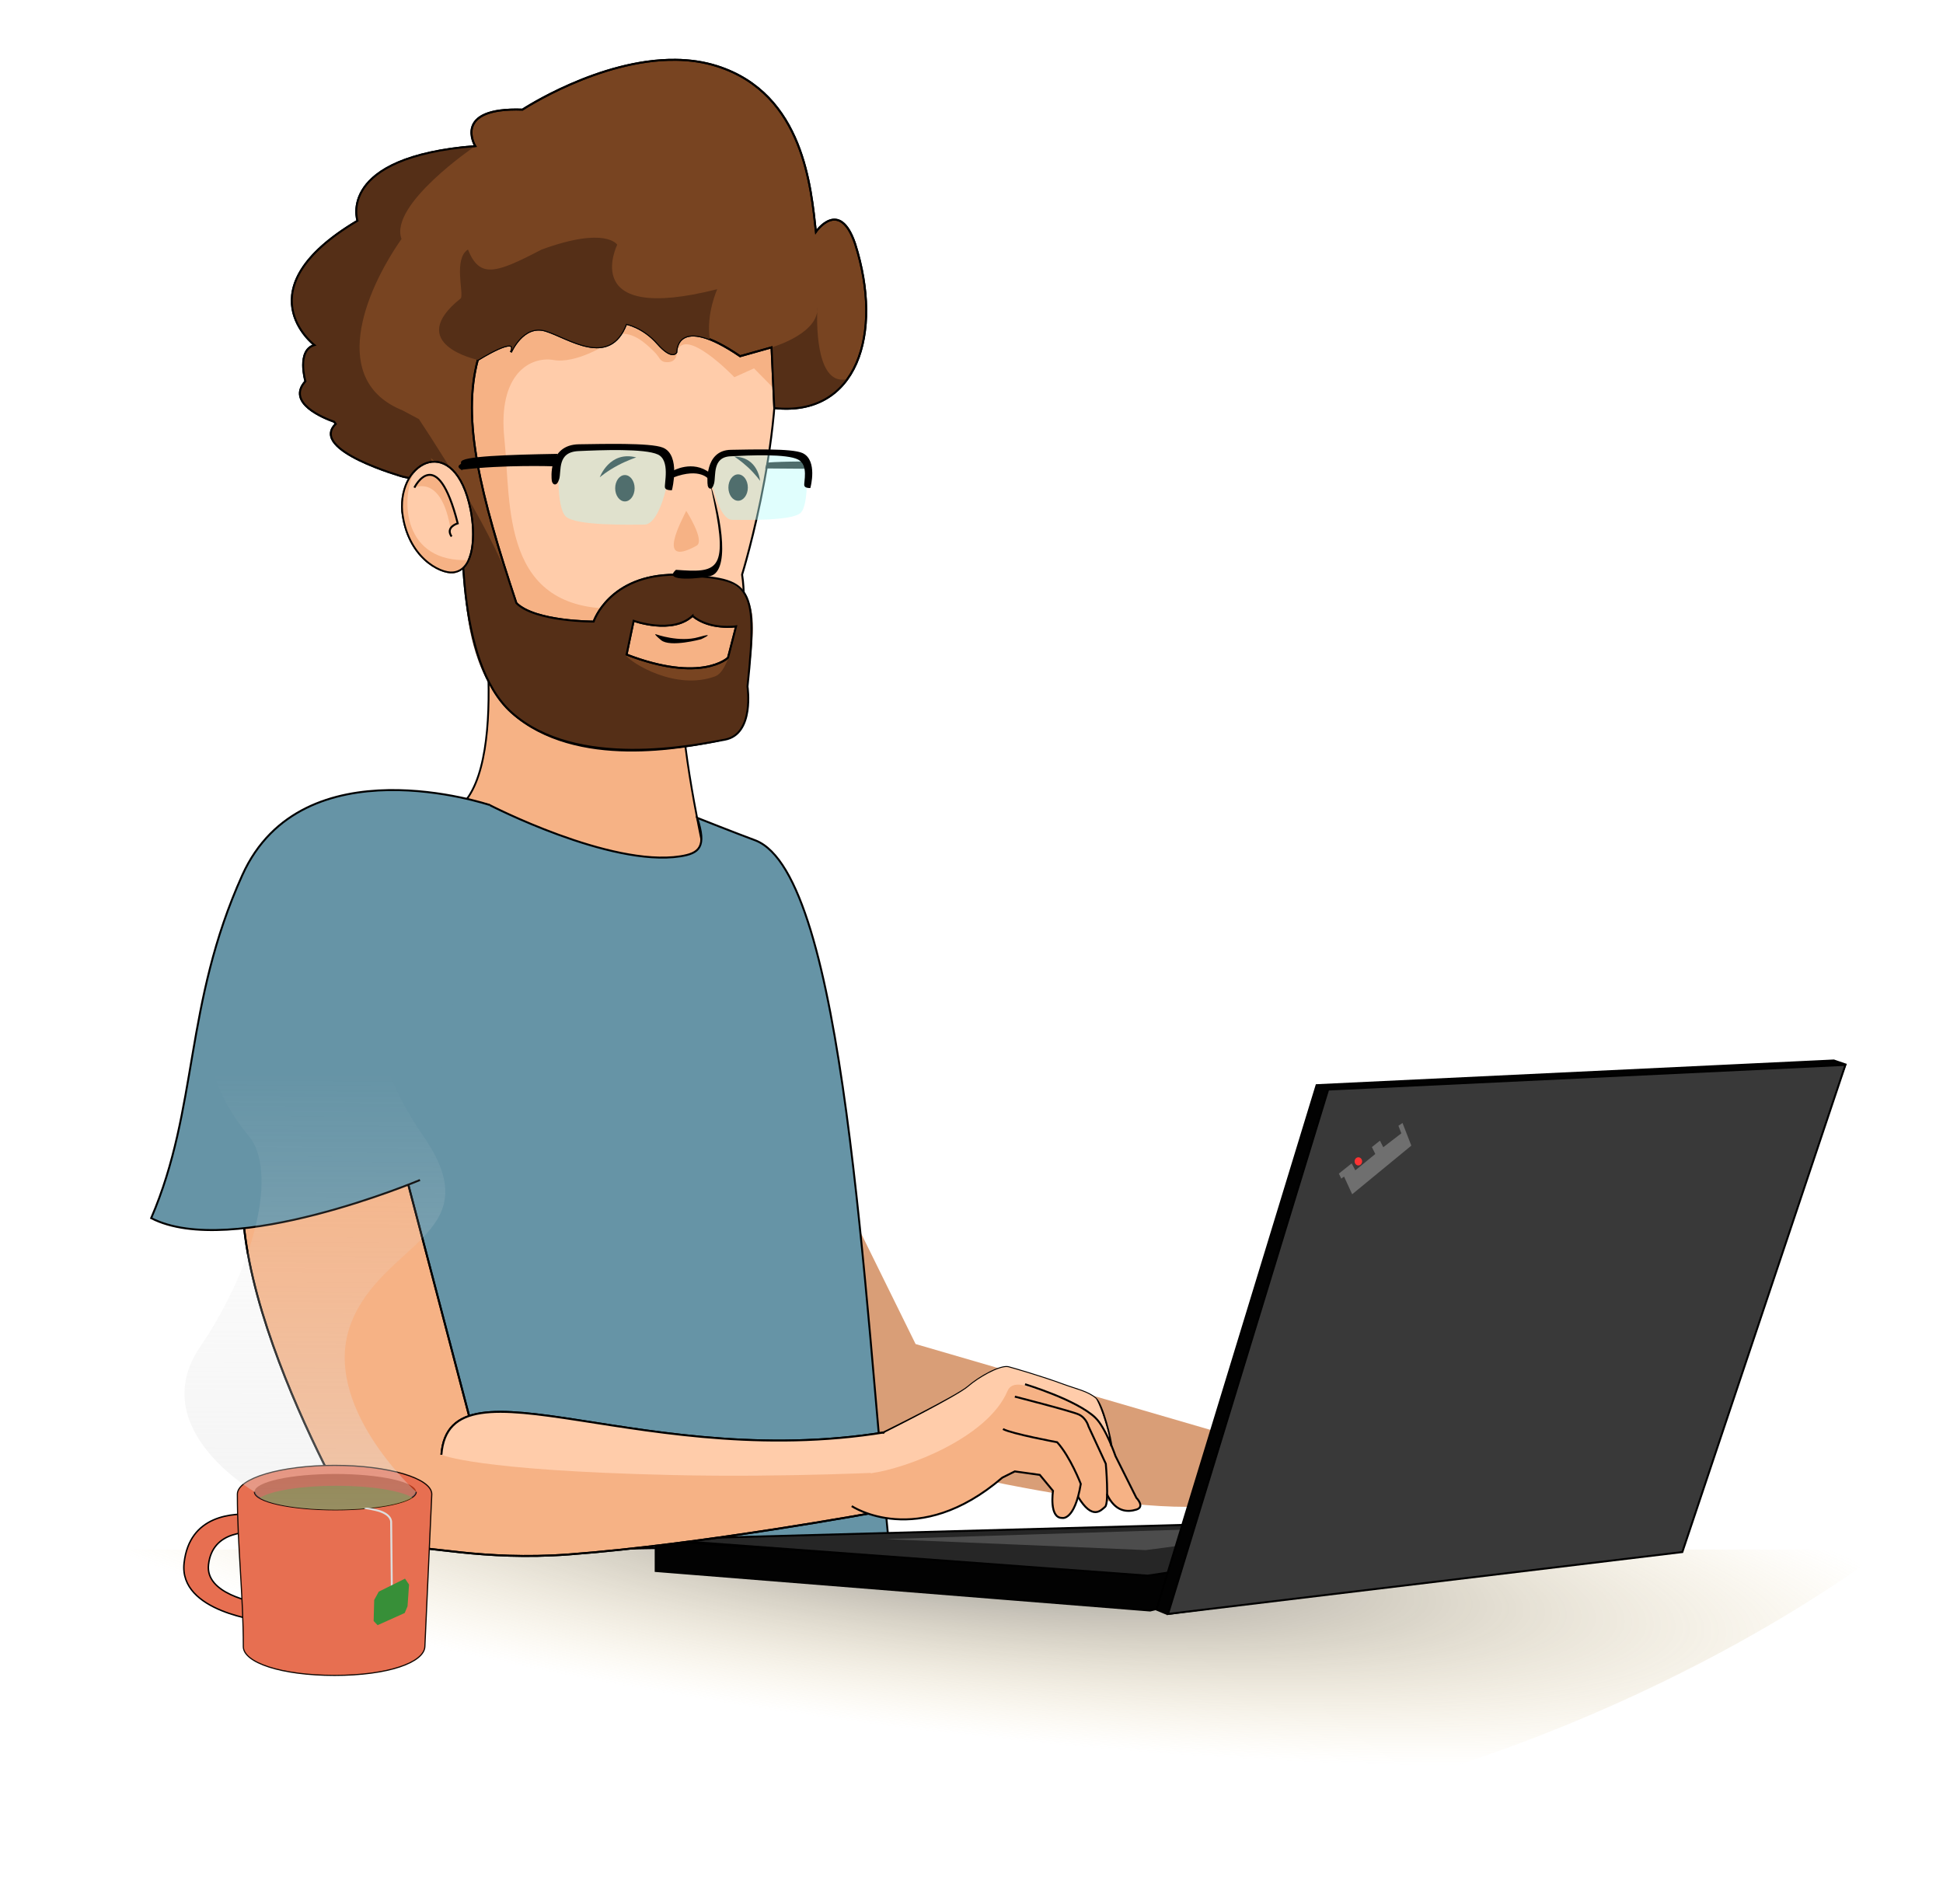
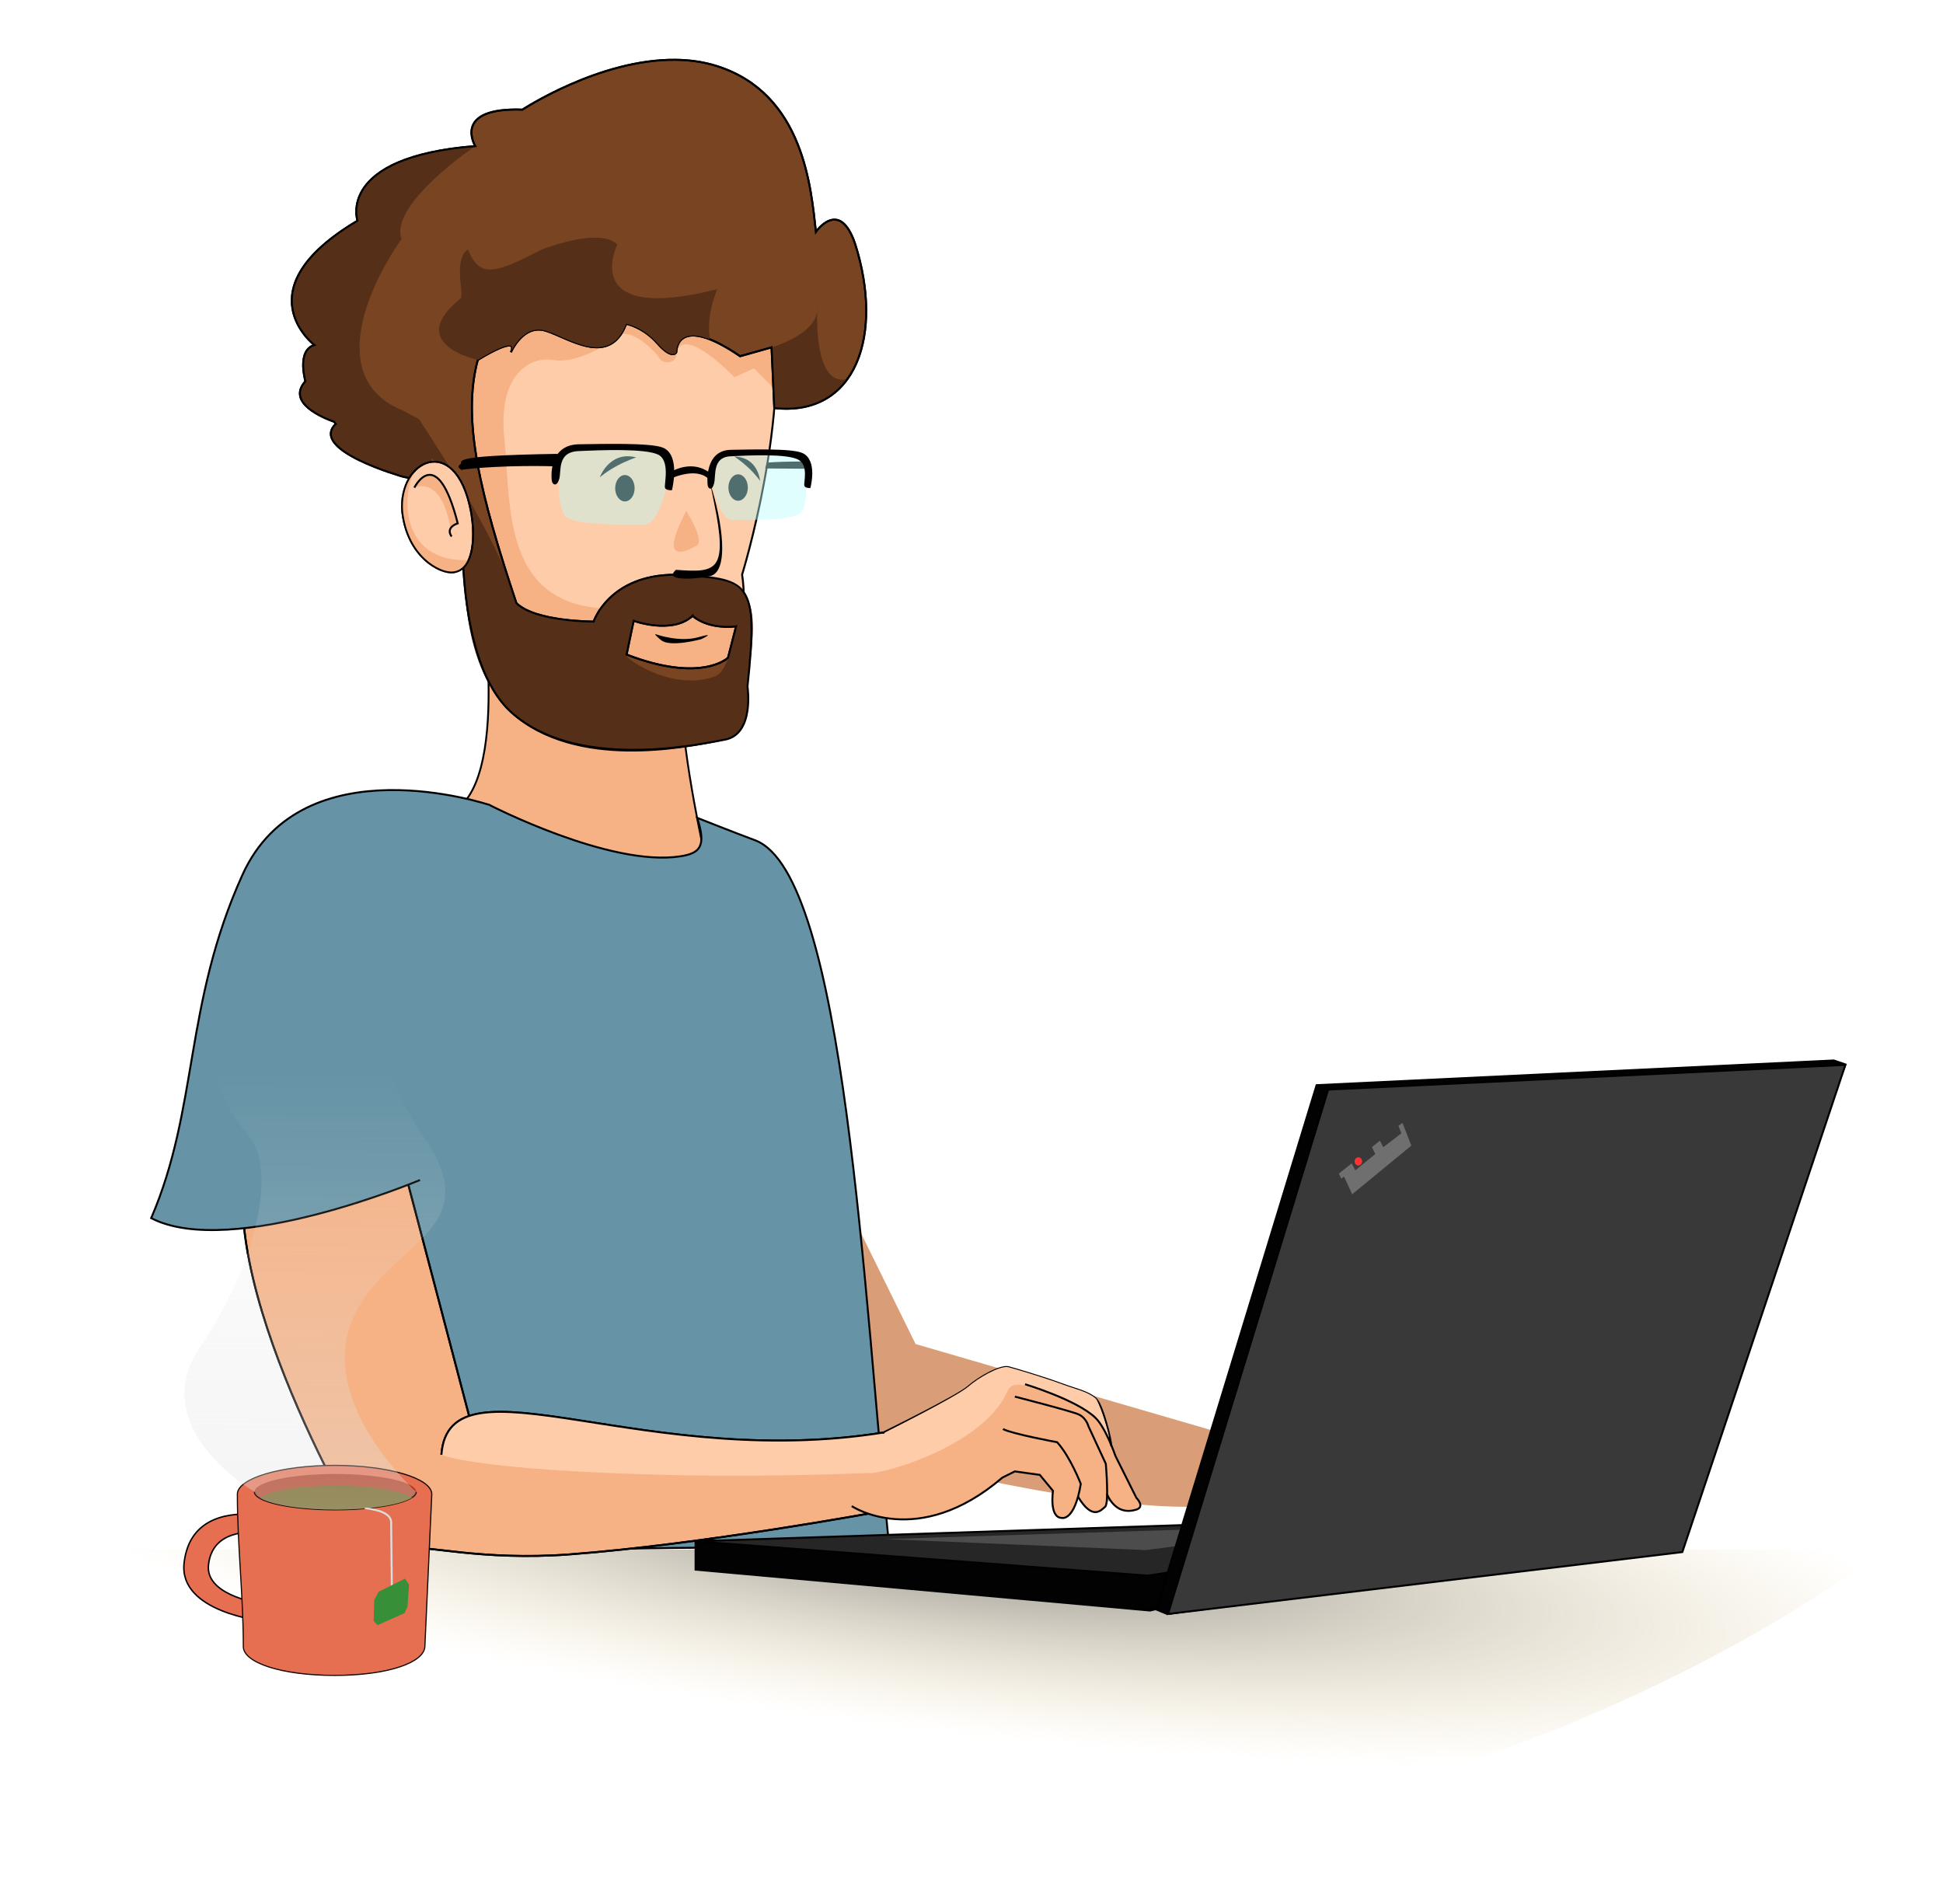
<svg xmlns="http://www.w3.org/2000/svg" xmlns:xlink="http://www.w3.org/1999/xlink" width="264.33mm" height="258.963mm" viewBox="0 0 264.33 258.963" version="1.1" id="svg8">
  <defs id="defs2">
    <linearGradient id="linearGradient5832">
      <stop style="stop-color:#e3e3e3;stop-opacity:1;" offset="0" id="stop5828" />
      <stop style="stop-color:#e3e3e3;stop-opacity:0;" offset="1" id="stop5830" />
    </linearGradient>
    <linearGradient id="linearGradient5745">
      <stop style="stop-color:#2d2d2d;stop-opacity:0.54" offset="0" id="stop5741" />
      <stop style="stop-color:#e9c46a;stop-opacity:0;" offset="1" id="stop5743" />
    </linearGradient>
    <radialGradient xlink:href="#linearGradient5745" id="radialGradient5749" cx="188.043" cy="150.698" fx="188.043" fy="150.698" r="124.165" gradientTransform="matrix(1.092406,0.1248942,-0.02311122,0.2021456,-13.89349,201.0141)" gradientUnits="userSpaceOnUse" />
    <linearGradient xlink:href="#linearGradient5832" id="linearGradient5834" x1="43.682" y1="301.628" x2="44.677" y2="146.097" gradientUnits="userSpaceOnUse" />
  </defs>
  <g id="layer9" transform="translate(-55.87797,-44.18282)">
    <path style="fill:url(#radialGradient5749);fill-opacity:1;stroke:none;stroke-width:0.265px;stroke-linecap:butt;stroke-linejoin:miter;stroke-opacity:1" d="M 63.878,254.996 H 312.208 c 0,0 -113.771,90.336 -248.33,0 z" id="path5261" />
  </g>
  <g id="layer22">
    <path style="display:inline;fill:#d99e77;fill-opacity:1;stroke:none;stroke-width:0.265px;stroke-linecap:butt;stroke-linejoin:miter;stroke-opacity:1" d="m 115.829,165.132 8.731,17.727 40.788,11.878 c 0,0 15.973,3.787 2.778,6.883 0,0 3.653,2.679 -3.45,3.267 -16.07,1.331 -51.757,-8.534 -51.757,-8.534 z" id="path7300" />
  </g>
  <g id="layer8" transform="translate(-55.87797,-44.18282)">
    <path style="fill:#f6b285;fill-opacity:1;stroke:#000000;stroke-width:0.249px;stroke-linecap:butt;stroke-linejoin:miter;stroke-opacity:1" d="m 120.821,121.181 c 0,0 4.686,26.473 -2.343,32.713 l 20.804,10.526 11.539,-1.404 1.124,-1.538 c 0,0 -3.314,-14.708 -3.314,-22.128 z" id="path5134" />
  </g>
  <g id="layer1" transform="translate(29.3692,-28.47643)" style="display:inline">
    <path style="fill:#ffccaa;stroke:#000000;stroke-width:0.265px;stroke-linecap:butt;stroke-linejoin:miter;stroke-opacity:1" d="m 34.734,106.654 c 0,0 2.835,15.686 10.205,20.411 7.371,4.725 23.246,0.189 23.246,0.189 0,0 4.725,-12.095 3.402,-20.6 0,0 6.804,-21.923 3.969,-37.042 -2.835,-15.119 -39.876,-7.749 -39.876,-7.749 l -10.394,23.435 z" id="path100" />
    <path style="fill:#f6b285;fill-opacity:1;stroke:none;stroke-width:0.265px;stroke-linecap:butt;stroke-linejoin:miter;stroke-opacity:1" d="m 77.685,83.138 -4.477,-4.544 -2.673,1.203 c 0,0 -6.853,-7.163 -7.824,-3.379 0,0 0.084,1.513 -1.566,1.319 -0.771,-0.091 -0.746,-0.644 -1.487,-1.378 -1.288,-1.278 -2.898,-2.739 -4.892,-2.442 -3.14,0.468 -1.604,1.403 -1.604,1.403 0,0 -4.143,2.673 -7.216,2.138 -3.074,-0.535 -7.633,1.774 -6.697,10.728 0.935,8.954 -0.554,23.611 15.591,23.084 11.888,-0.389 2.069,-1.353 2.069,-1.353 l -3.948,6.028 -13.297,-2.472 -3.274,-7.884 -2.071,-12.762 -2.74,-11.025 2.673,-5.813 10.691,-3.074 9.421,-1.537 5.546,-0.067 18.174,1.537 -1.136,8.553 v 0.668" id="path5098" />
    <path style="fill:#f6b285;fill-opacity:1;stroke:none;stroke-width:0.265px;stroke-linecap:butt;stroke-linejoin:miter;stroke-opacity:1" d="m 63.988,97.978 c 0,0 2.611,4.076 1.403,4.744 -5.698,3.151 -1.895,-3.668 -1.403,-4.744 z" id="path5102" />
    <path style="fill:#f6b285;fill-opacity:1;stroke:none;stroke-width:0.265px;stroke-linecap:butt;stroke-linejoin:miter;stroke-opacity:1" d="m 63.767,112.298 -7.938,0.236 -0.851,6.662 7.938,2.032 7.181,-0.142 1.04,-3.827 0.519,-3.733 z" id="path5106" />
  </g>
  <g id="layer6" style="display:inline" transform="translate(-55.87797,-44.18282)">
    <path style="display:inline;fill:#784421;stroke:#000000;stroke-width:0.265px;stroke-linecap:butt;stroke-linejoin:miter;stroke-opacity:1" d="m 147.779,52.317 c -10.364,-0.116 -20.825,6.779 -20.825,6.779 -9.638,-0.331 -6.425,4.961 -6.425,4.961 -18.946,1.512 -16.017,10.158 -16.017,10.158 -15.781,9.355 -5.859,16.915 -5.859,16.915 -2.457,0.709 -1.226,4.923 -1.226,4.923 -2.646,2.934 2.448,4.997 3.919,5.515 l 0.208,0.293 c -3.7,3.594 9.191,7.186 9.191,7.186 l 7.506,1.568 0.724,0.125 c -0.334,4.693 -1.156,23.547 6.513,30.391 8.788,7.843 23.813,4.63 27.876,3.874 4.063,-0.756 3.213,-6.52 3.213,-6.52 2.379,-11.99 0.464,-15.982 -8.835,-16.111 -9.025,0.014 -11.103,6.378 -11.103,6.378 0,0 -7.956,0.024 -10.511,-2.517 -4.947,-14.841 -7.438,-24.957 -5.25,-33.087 0,0 5.707,-3.585 4.505,-1.046 0,0 1.649,-3.865 4.723,-2.93 3.074,0.935 8.686,5.078 10.958,-0.935 0,0 2.272,0.401 4.276,2.673 2.005,2.272 2.539,1.203 2.539,1.203 0,0 -0.134,-5.479 8.686,0.534 l 4.276,-1.203 0.372,8.257 c 11.211,1.233 14.907,-10.054 11.004,-22.321 -2.126,-6.331 -5.339,-1.654 -5.339,-1.654 -0.661,-5.859 -1.607,-18.757 -13.418,-22.537 -1.846,-0.591 -3.762,-0.852 -5.681,-0.874 z m 2.31,75.659 c 2.374,1.969 5.93,1.42 5.93,1.42 l -1.102,4.276 c 0,0 -3.574,3.507 -13.798,-0.435 l 0.961,-4.596 c 0,0 5.236,1.902 8.009,-0.666 z" id="path76" />
    <path style="display:inline;fill:#552f17;fill-opacity:1;stroke:none;stroke-width:0.265px;stroke-linecap:butt;stroke-linejoin:miter;stroke-opacity:1" d="m 120.528,64.057 c -18.946,1.512 -16.017,10.158 -16.017,10.158 -15.781,9.355 -5.859,16.915 -5.859,16.915 -2.457,0.709 -1.226,4.923 -1.226,4.923 -2.646,2.934 2.448,4.997 3.919,5.515 l 0.208,0.293 c -3.7,3.594 9.191,7.186 9.191,7.186 2.75,0.529 2.062,0.483 4.822,0.958 l -1.078,-3.516 c 2.742,2.367 5.593,4.847 4.769,8.314 -0.334,4.693 -1.439,19.484 6.23,26.328 8.788,7.843 25.041,4.394 29.104,3.638 4.063,-0.756 2.976,-7.181 2.976,-7.181 1.433,-11.608 1.903,-15.093 -9.827,-15.213 -9.025,0.014 -11.103,6.378 -11.103,6.378 0,0 -7.956,0.024 -10.51,-2.517 -1.682,-6.972 -9.465,-19.296 -13.26,-25.036 l -2.233,-1.187 c -9.895,-3.999 -5.32,-15.887 -0.133,-23.32 -1.737,-4.677 10.027,-12.635 10.027,-12.635 z m 29.56,63.918 c 2.374,1.969 5.93,1.42 5.93,1.42 0,0 -0.825,6.06 -2.846,6.806 -5.358,1.979 -11.407,-1.79 -12.154,-2.864 l 1.061,-4.696 c 0,0 5.236,1.902 8.009,-0.666 z" id="path76-6" />
    <path style="display:inline;fill:#552f17;fill-opacity:1;stroke:none;stroke-width:0.265px;stroke-linecap:butt;stroke-linejoin:miter;stroke-opacity:1" d="m 167.074,85.962 c 0,0 -0.014,0.255 -0.025,0.653 0.032,-0.211 0.041,-0.428 0.025,-0.653 z m -0.025,0.653 c -0.484,3.209 -6.208,4.83 -6.208,4.83 l 0.372,8.257 c 4.573,0.503 7.895,-1.077 9.962,-3.957 -0.009,0.002 -0.016,0.004 -0.025,0.006 -4.078,0.998 -4.163,-6.819 -4.101,-9.136 z" id="path76-7" />
    <path style="display:inline;fill:none;stroke:#000000;stroke-width:0.265px;stroke-linecap:butt;stroke-linejoin:miter;stroke-opacity:1" d="m 147.779,52.317 c -10.364,-0.116 -20.825,6.779 -20.825,6.779 -9.638,-0.331 -6.425,4.961 -6.425,4.961 -18.946,1.512 -16.017,10.158 -16.017,10.158 -15.781,9.355 -5.859,16.915 -5.859,16.915 -2.457,0.709 -1.226,4.923 -1.226,4.923 -2.646,2.934 2.448,4.997 3.919,5.515 l 0.208,0.293 c -3.7,3.594 9.191,7.186 9.191,7.186 l 7.506,1.568 0.724,0.125 c -0.334,4.693 -1.156,23.547 6.513,30.391 8.788,7.843 24.947,4.441 29.01,3.685 4.063,-0.756 3.071,-7.229 3.071,-7.229 1.569,-14.752 0.198,-14.592 -9.827,-15.213 -9.025,0.014 -11.103,6.378 -11.103,6.378 0,0 -7.956,0.024 -10.511,-2.517 -4.947,-14.841 -7.438,-24.957 -5.25,-33.087 0,0 5.707,-3.585 4.505,-1.046 0,0 1.649,-3.865 4.723,-2.93 3.074,0.935 8.686,5.078 10.958,-0.935 0,0 2.272,0.401 4.276,2.673 2.005,2.272 2.539,1.203 2.539,1.203 0,0 -0.134,-5.479 8.686,0.534 l 4.276,-1.203 0.372,8.257 c 11.211,1.233 14.907,-10.054 11.004,-22.321 -2.126,-6.331 -5.339,-1.654 -5.339,-1.654 -0.661,-5.859 -1.607,-18.757 -13.418,-22.537 -1.846,-0.591 -3.762,-0.852 -5.681,-0.874 z m 2.31,75.659 c 2.374,1.969 5.93,1.42 5.93,1.42 l -1.102,4.276 c 0,0 -3.574,3.507 -13.798,-0.435 l 0.961,-4.596 c 0,0 5.236,1.902 8.009,-0.666 z" id="path76-3" />
    <path style="display:inline;fill:#552f17;fill-opacity:1;stroke:none;stroke-width:0.265px;stroke-linecap:butt;stroke-linejoin:miter;stroke-opacity:1" d="m 118.585,84.756 c -7.843,6.237 2.293,8.392 2.293,8.392 0,0 5.707,-3.585 4.505,-1.046 0,0 1.649,-3.865 4.723,-2.93 3.074,0.935 8.686,5.078 10.958,-0.935 0,0 2.272,0.401 4.276,2.673 2.005,2.272 2.539,1.203 2.539,1.203 0,0 -0.086,-3.586 4.556,-1.768 -0.516,-3.478 1.019,-6.817 1.019,-6.817 -18.993,4.819 -13.607,-6.048 -13.607,-6.048 0,0 -1.512,-2.551 -10.3,0.661 -6.205,3.235 -8.409,3.984 -10.008,-0.011 -1.972,1.261 -0.58,5.824 -0.954,6.625 z" id="path76-5" />
    <path style="display:inline;fill:#000000;fill-opacity:1;stroke:none;stroke-width:0.243px;stroke-linecap:butt;stroke-linejoin:miter;stroke-opacity:1" d="m 145.161,130.493 c 0,0 3.148,1.124 5.75,0.375 2.603,-0.749 0.348,0.281 0.348,0.281 0,0 -4.207,1.155 -5.448,0.125 -1.241,-1.03 -0.651,-0.781 -0.651,-0.781 z" id="path4936" />
  </g>
  <g id="layer7" transform="translate(-55.87797,-44.18282)">
    <path style="display:inline;fill:#ffccaa;fill-opacity:1;stroke:#000000;stroke-width:0.238px;stroke-linecap:butt;stroke-linejoin:miter;stroke-opacity:1" d="m 110.596,113.774 c 0.682,6.17 5.104,8.463 6.909,8.284 2.981,-0.297 3.048,-5.263 2.388,-8.537 -2.12,-10.521 -9.866,-6.733 -9.297,0.254 z" id="path102" />
    <path style="color:#000000;font-style:normal;font-variant:normal;font-weight:normal;font-stretch:normal;font-size:medium;line-height:normal;font-family:sans-serif;font-variant-ligatures:normal;font-variant-position:normal;font-variant-caps:normal;font-variant-numeric:normal;font-variant-alternates:normal;font-feature-settings:normal;text-indent:0;text-align:start;text-decoration:none;text-decoration-line:none;text-decoration-style:solid;text-decoration-color:#000000;letter-spacing:normal;word-spacing:normal;text-transform:none;writing-mode:lr-tb;direction:ltr;text-orientation:mixed;dominant-baseline:auto;baseline-shift:baseline;text-anchor:start;white-space:normal;shape-padding:0;clip-rule:nonzero;display:inline;overflow:visible;visibility:visible;opacity:1;isolation:auto;mix-blend-mode:normal;color-interpolation:sRGB;color-interpolation-filters:linearRGB;solid-color:#000000;solid-opacity:1;vector-effect:none;fill:#000000;fill-opacity:1;fill-rule:nonzero;stroke:none;stroke-width:1;stroke-linecap:butt;stroke-linejoin:miter;stroke-miterlimit:4;stroke-dasharray:none;stroke-dashoffset:0;stroke-opacity:1;color-rendering:auto;image-rendering:auto;shape-rendering:auto;text-rendering:auto;enable-background:accumulate" d="m 153.004,112.48 c 1.953,9.479 0.347,9.635 -5.165,9.228 -2.024,1.79 3.789,1.111 4.443,0.893 3.005,-0.341 1.791,-7.821 0.222,-12.593 z" id="path138-3" />
    <path style="fill:#f6b285;fill-opacity:1;stroke:none;stroke-width:0.265px;stroke-linecap:butt;stroke-linejoin:miter;stroke-opacity:1" d="m 112.248,110.533 c 0,0 3.067,-6.234 5.901,4.852 0,0 -1.733,0.516 -0.835,1.792 -1.049,-8.684 -5.066,-6.644 -5.066,-6.644 z" id="path5024-0" />
    <path style="fill:none;stroke:#000000;stroke-width:0.265px;stroke-linecap:butt;stroke-linejoin:miter;stroke-opacity:1" d="m 112.248,110.533 c 0,0 3.067,-6.234 5.901,4.852 0,0 -1.733,0.516 -0.835,1.792" id="path5024" />
    <path style="display:inline;fill:#f6b285;fill-opacity:1;stroke:none;stroke-width:0.238px;stroke-linecap:butt;stroke-linejoin:miter;stroke-opacity:1" d="m 112.313,108.197 c -1.421,1.845 -2.007,2.779 -1.772,5.667 0.682,6.17 5.104,8.463 6.909,8.284 0.619,-0.062 0.677,0.274 2.267,-1.77 -9.036,0.424 -9.442,-8.297 -7.404,-12.181 z" id="path102-6" />
    <path style="display:inline;fill:none;fill-opacity:1;stroke:#000000;stroke-width:0.238px;stroke-linecap:butt;stroke-linejoin:miter;stroke-opacity:1" d="m 110.596,113.774 c 0.682,6.17 5.104,8.463 6.909,8.284 2.981,-0.297 3.048,-5.263 2.388,-8.537 -2.12,-10.521 -9.866,-6.733 -9.297,0.254 z" id="path102-2" />
  </g>
  <g id="layer4" transform="translate(-55.87797,-44.18282)">
    <ellipse style="display:inline;fill:#000000;fill-opacity:1;stroke:none;stroke-width:1;stroke-miterlimit:4;stroke-dasharray:none" id="path4791" cx="140.891" cy="110.609" rx="1.323" ry="1.795" />
    <ellipse style="display:inline;fill:#000000;fill-opacity:1;stroke:none;stroke-width:1;stroke-miterlimit:4;stroke-dasharray:none" id="path4791-9" cx="156.293" cy="110.515" rx="1.323" ry="1.795" />
    <path style="display:inline;fill:#000000;fill-opacity:1;stroke:none;stroke-width:0.265px;stroke-linecap:butt;stroke-linejoin:miter;stroke-opacity:1" d="m 137.473,109.12 c 0,0 1.32,-3.652 4.958,-2.707 0,0 -1.223,0.407 -2.506,1.087 -1.506,0.799 -2.452,1.62 -2.452,1.62 z" id="path4808" />
    <path style="display:inline;fill:#000000;fill-opacity:1;stroke:none;stroke-width:0.225px;stroke-linecap:butt;stroke-linejoin:miter;stroke-opacity:1" d="m 159.277,109.605 c 0,0 -0.228,-3.222 -3.486,-3.3 0,0 0.922,0.605 1.829,1.443 1.064,0.984 1.657,1.857 1.657,1.857 z" id="path4808-1" />
  </g>
  <g id="layer3" style="display:inline" transform="translate(-55.87797,-44.18282)">
    <path style="display:inline;fill:#000000;fill-opacity:1;stroke:#000000;stroke-width:0.242px;stroke-linecap:butt;stroke-linejoin:miter;stroke-opacity:1" d="m 147.452,108.358 c 0,0 2.64,-1.529 4.931,0.267 l -0.015,0.675 c 0,0 -1.187,-1.704 -4.986,-0.251 z" id="path136" />
    <path style="display:inline;fill:#000000;stroke:#000000;stroke-width:0.202px;stroke-linecap:butt;stroke-linejoin:miter;stroke-opacity:1" d="m 118.645,107.993 c -0.728,-0.508 0.173,-0.466 0.045,-0.841 -0.271,-0.794 6.523,-1.01 12.894,-1.117 l -0.46,1.486 c 0,0 -6.732,-0.229 -12.479,0.471 z" id="path134" />
    <path style="fill:#b8fdfa;fill-opacity:0.437;stroke:none;stroke-width:0.265px;stroke-linecap:butt;stroke-linejoin:miter;stroke-opacity:1" d="m 146.475,110.711 c 0,0 -1.063,4.843 -2.929,4.843 -1.866,0 -9.402,0.213 -10.725,-1.134 -1.323,-1.347 -0.921,-7.441 -0.921,-7.441 l 1.606,-1.606 3.803,-0.378 h 4.418 c 0,0 2.386,-0.024 2.622,0.142 0.236,0.165 2.268,1.417 2.315,1.512 0.047,0.095 0.496,2.386 0.496,2.386 z" id="path4882" />
    <path style="fill:#000000;fill-opacity:1;stroke:#000000;stroke-width:0.265px;stroke-linecap:butt;stroke-linejoin:miter;stroke-opacity:1" d="m 131.063,109.437 c 0,0 -0.567,-4.63 3.591,-4.677 2.916,-0.033 9.696,-0.237 11.364,0.45 2.317,0.954 1.164,5.538 1.164,5.538 0,0 -0.612,0.006 -0.704,-0.222 -0.153,-0.38 0.791,-3.781 -1.051,-4.631 -1.843,-0.85 -7.796,-0.614 -10.867,-0.472 -3.071,0.142 -2.41,2.882 -2.74,3.922 -0.331,1.039 -0.756,0.549 -0.756,0.095 z" id="path4850" />
    <path style="display:inline;fill:#000000;stroke:#000000;stroke-width:0.15px;stroke-linecap:butt;stroke-linejoin:miter;stroke-opacity:1" d="m 160.253,107.256 c 0,0 -0.757,-0.161 5.27,-0.222 l -0.033,0.847 -5.414,-0.042 z" id="path134-6" />
    <path style="display:inline;fill:#b8fdfa;fill-opacity:0.437;stroke:none;stroke-width:0.226px;stroke-linecap:butt;stroke-linejoin:miter;stroke-opacity:1" d="m 152.963,110.823 c 0,0 0.922,4.085 2.541,4.085 1.619,0 8.155,0.179 9.303,-0.957 1.147,-1.136 0.799,-6.278 0.799,-6.278 l -1.393,-1.355 -3.299,-0.319 h -3.832 c 0,0 -2.07,-0.02 -2.274,0.12 -0.205,0.139 -1.967,1.196 -2.008,1.275 -0.041,0.08 -0.43,2.013 -0.43,2.013 z" id="path4882-0" />
    <path style="display:inline;fill:#000000;fill-opacity:1;stroke:#000000;stroke-width:0.241px;stroke-linecap:butt;stroke-linejoin:miter;stroke-opacity:1" d="m 152.257,110.042 c 0,0 -0.484,-4.495 3.063,-4.541 2.487,-0.032 8.271,-0.23 9.694,0.436 1.977,0.926 1.01,4.524 1.01,4.524 0,0 -0.522,0.006 -0.601,-0.216 -0.131,-0.368 0.658,-2.818 -0.914,-3.644 -1.572,-0.826 -6.65,-0.596 -9.27,-0.459 -2.62,0.138 -2.055,2.798 -2.338,3.807 -0.282,1.009 -0.645,0.533 -0.645,0.092 z" id="path4850-2" />
  </g>
  <g id="layer5" transform="translate(-55.87797,-44.18282)">
    <path style="fill:#6694a6;fill-opacity:1;stroke:#000000;stroke-width:0.265px;stroke-linecap:butt;stroke-linejoin:miter;stroke-opacity:1" d="m 95.061,158.423 c 7.124,-9.656 27.403,-4.725 27.403,-4.725 0,0 16.384,8.467 25.939,6.993 2.627,-0.405 3.638,-1.276 2.315,-5.244 0,0 5.41,2.144 7.95,3.08 12.169,4.772 14.7,61.759 18.245,96.784 -31.834,-1.534 -44.3,0.697 -67.113,-0.744 L 96.618,210.511" id="path4919-8" />
  </g>
  <g id="layer12" transform="translate(-55.87797,-44.18282)">
-     <path style="fill:#020202;fill-opacity:1;stroke:#000000;stroke-width:0.265px;stroke-linecap:butt;stroke-linejoin:miter;stroke-opacity:1" d="m 212.379,258.353 -67.301,-4.576 v 4.143 l 67.267,5.378 5.94,-1.442 -3.038,-3.685 z" id="path5327" />
-     <path style="fill:#262626;fill-opacity:1;stroke:#000000;stroke-width:0.265px;stroke-linecap:butt;stroke-linejoin:miter;stroke-opacity:1" d="m 145.061,253.609 75.905,-2.071 -1.069,5.813 -7.884,1.203 z" id="path5329" />
+     <path style="fill:#020202;fill-opacity:1;stroke:#000000;stroke-width:0.265px;stroke-linecap:butt;stroke-linejoin:miter;stroke-opacity:1" d="m 212.379,258.353 -61.875,-4.763 v 4.143 l 61.842,5.565 5.94,-1.442 -3.038,-3.685 z" id="path5327" />
+     <path style="fill:#262626;fill-opacity:1;stroke:#000000;stroke-width:0.265px;stroke-linecap:butt;stroke-linejoin:miter;stroke-opacity:1" d="m 150.352,253.873 70.613,-2.336 -1.069,5.813 -7.884,1.203 z" id="path5329" />
    <path style="fill:#4c4c4c;fill-opacity:1;stroke:none;stroke-width:0.265px;stroke-linecap:butt;stroke-linejoin:miter;stroke-opacity:1" d="m 218.211,252.249 c 0,0 -42.281,1.338 -41.813,1.338 0.468,0 35.362,1.49 35.362,1.49 l 5.692,-0.751 z" id="path5375" />
    <path style="fill:#020202;fill-opacity:1;stroke:#000000;stroke-width:0.265px;stroke-linecap:butt;stroke-linejoin:miter;stroke-opacity:1" d="m 213.203,263.165 21.786,-71.342 70.366,-3.361 1.572,0.54 -23.755,65.743 -68.486,9.031 z" id="path5325" />
    <path style="fill:#393939;fill-opacity:1;stroke:#000000;stroke-width:0.265px;stroke-linecap:butt;stroke-linejoin:miter;stroke-opacity:1" d="m 214.778,263.764 21.786,-71.342 70.366,-3.361 -22.183,66.283 z" id="path5325-7" />
    <path style="fill:#6f6f6f;fill-opacity:1;stroke:none;stroke-width:1px;stroke-linecap:butt;stroke-linejoin:miter;stroke-opacity:1" d="m 721.129,577.432 -2.082,1.459 1.488,3.885 -9.285,7.143 -1.725,-3.383 -4.127,3.314 1.744,3.551 -10.268,8.393 -1.891,-3.58 -6.564,5.271 1.238,2.588 1.412,-1.072 4.186,9.105 30.413,-25.015 z" transform="matrix(0.2645833,0,0,0.2645833,55.87797,44.18282)" id="path5361" />
    <ellipse style="fill:#ff3333;fill-opacity:1;stroke:none;stroke-width:0.248;stroke-miterlimit:4;stroke-dasharray:none;stroke-opacity:1" id="path5363" cx="240.673" cy="202.19" rx="0.508" ry="0.555" />
  </g>
  <g id="layer10" transform="translate(-55.87797,-44.18282)">
    <path style="fill:#f6b285;fill-opacity:1;stroke:#000000;stroke-width:0.265;stroke-linecap:butt;stroke-linejoin:miter;stroke-miterlimit:4;stroke-dasharray:none;stroke-opacity:1" d="m 119.707,236.865 c -6.983,-26.6 -12.091,-45.993 -12.091,-45.993 0,0 -14.136,1.518 -16.91,7.13 -8.332,16.854 14.197,54.588 14.197,54.588 0,0 1.737,3.608 6.682,2.272 1.964,-0.531 9.784,1.691 21.687,0.804 18.065,-1.347 42.087,-5.792 42.087,-5.792 0,0 7.296,-11.978 2.511,-11.102 -33.749,6.177 -60.873,-10.903 -61.943,3.329" id="path5264" />
    <path style="fill:#ffccaa;fill-opacity:1;stroke:none;stroke-width:0.265;stroke-linecap:butt;stroke-linejoin:miter;stroke-miterlimit:4;stroke-dasharray:none;stroke-opacity:1" d="m 178.231,244.404 c 1.338,-3.026 2.145,-6.093 -0.361,-5.634 -33.749,6.177 -60.873,-10.903 -61.943,3.329 0,0 4.471,2.153 31.496,2.768 15.734,0.358 30.807,-0.464 30.807,-0.464 z" id="path5264-8" />
    <path style="fill:none;fill-opacity:1;stroke:#000000;stroke-width:0.265;stroke-linecap:butt;stroke-linejoin:miter;stroke-miterlimit:4;stroke-dasharray:none;stroke-opacity:1" d="m 119.707,236.865 c -6.983,-26.6 -12.091,-45.993 -12.091,-45.993 0,0 -14.136,1.518 -16.91,7.13 -8.332,16.854 14.197,54.588 14.197,54.588 0,0 1.737,3.608 6.682,2.272 1.964,-0.531 9.784,1.691 21.687,0.804 18.065,-1.347 42.087,-5.792 42.087,-5.792 0,0 7.296,-11.978 2.511,-11.102 -33.749,6.177 -60.873,-10.903 -61.943,3.329" id="path5264-4" />
  </g>
  <g id="layer14">
    <path style="fill:#f6b285;fill-opacity:1;stroke:none;stroke-width:0.265px;stroke-linecap:butt;stroke-linejoin:miter;stroke-opacity:1" d="m 136.989,185.982 c -1.184,-0.052 -3.847,1.437 -5.264,2.677 -1.512,1.323 -11.339,6.237 -11.339,6.237 l -3.307,10.489 c 0,0 8.032,5.102 19.277,-4.347 l 1.701,-0.85 3.402,0.472 1.795,2.174 c 0,0 -0.567,3.685 1.228,3.685 0,0 1.28,0.35 2.175,-2.888 1.977,3.281 3.119,1.848 3.685,1.376 0.185,-0.154 0.258,-0.832 0.274,-1.672 1.133,2.378 2.763,2.424 3.978,2.051 1.228,-0.378 0,-1.607 0,-1.607 l -2.835,-5.669 c 0,0 -0.225,-0.649 -0.58,-1.498 -0.117,-1.119 -1.218,-5.559 -2.125,-6.345 -1.077,-0.933 -2.679,-1.241 -4.344,-1.858 -3.019,-1.118 -6.832,-2.211 -7.502,-2.394 -0.065,-0.018 -0.137,-0.028 -0.216,-0.032 z" id="path5542-2" />
    <path style="fill:none;stroke:#000000;stroke-width:0.265px;stroke-linecap:butt;stroke-linejoin:miter;stroke-opacity:1" d="m 115.873,204.912 c 0,0 8.977,6 20.482,-3.874 l 1.701,-0.85 3.402,0.472 1.795,2.173 c 0,0 -0.567,3.685 1.228,3.685 0,0 1.701,0.472 2.551,-4.63 0,0 -1.417,-3.685 -3.213,-5.67 0,0 -6.142,-1.134 -7.371,-1.795" id="path5542" />
    <path style="fill:none;stroke:#000000;stroke-width:0.265px;stroke-linecap:butt;stroke-linejoin:miter;stroke-opacity:1" d="m 138.061,190.015 c 0,0 7.649,1.952 8.689,2.424 1.039,0.472 1.323,1.606 1.323,1.606 l 2.362,5.103 c 0,0 0.472,5.386 -0.095,5.859 -0.567,0.472 -1.712,1.912 -3.696,-1.395" id="path5546" />
    <path style="fill:none;stroke:#000000;stroke-width:0.265px;stroke-linecap:butt;stroke-linejoin:miter;stroke-opacity:1" d="m 120.051,194.963 c 0,0 10.161,-4.981 11.673,-6.303 1.512,-1.323 4.441,-2.929 5.481,-2.646 0.67,0.183 4.483,1.276 7.502,2.394 1.665,0.617 3.267,0.925 4.344,1.858 0.96,0.832 2.137,5.753 2.137,6.509" id="path5550" />
    <path style="fill:#ffccaa;fill-opacity:1;stroke:none;stroke-width:0.265px;stroke-linecap:butt;stroke-linejoin:miter;stroke-opacity:1" d="m 136.989,185.982 c -1.184,-0.052 -3.847,1.437 -5.264,2.677 -1.512,1.323 -11.339,6.237 -11.339,6.237 l -1.932,5.547 c 4.845,-0.641 15.922,-4.818 18.617,-11.214 0.64,-1.519 2.874,-0.531 2.874,-0.531 l 4.824,1.436 4.174,2.452 1.942,2.958 c -0.267,-1.421 -1.446,-4.942 -1.833,-5.278 -1.077,-0.933 -2.679,-1.241 -4.344,-1.858 -3.019,-1.118 -6.832,-2.211 -7.502,-2.394 -0.065,-0.018 -0.137,-0.028 -0.216,-0.032 z" id="path5542-2-5" />
    <path style="fill:none;fill-opacity:1;stroke:none;stroke-width:0.265px;stroke-linecap:butt;stroke-linejoin:miter;stroke-opacity:1" d="m 136.989,185.982 c -1.184,-0.052 -3.847,1.437 -5.264,2.677 -1.512,1.323 -11.339,6.237 -11.339,6.237 l -3.307,10.489 c 0,0 8.032,5.102 19.277,-4.347 l 1.701,-0.85 3.402,0.472 1.795,2.174 c 0,0 -0.567,3.685 1.228,3.685 0,0 1.28,0.35 2.175,-2.888 1.977,3.281 3.119,1.848 3.685,1.376 0.185,-0.154 0.258,-0.832 0.274,-1.672 1.133,2.378 2.763,2.424 3.978,2.051 1.228,-0.378 0,-1.607 0,-1.607 l -2.835,-5.669 c 0,0 -0.225,-0.649 -0.58,-1.498 -0.117,-1.119 -1.218,-5.559 -2.125,-6.345 -1.077,-0.933 -2.679,-1.241 -4.344,-1.858 -3.019,-1.118 -6.832,-2.211 -7.502,-2.394 -0.065,-0.018 -0.137,-0.028 -0.216,-0.032 z" id="path5542-2-0" />
    <path style="fill:none;stroke:#000000;stroke-width:0.265px;stroke-linecap:butt;stroke-linejoin:miter;stroke-opacity:1" d="m 139.447,188.332 c 0,0 7.025,2.107 9.572,4.557 1.416,1.362 2.738,5.22 2.738,5.22 l 2.835,5.67 c 0,0 1.228,1.228 0,1.606 -1.228,0.378 -2.882,0.331 -4.016,-2.126" id="path5548" />
  </g>
  <g id="layer11" transform="translate(-55.87797,-44.18282)">
    <path style="fill:#6694a6;fill-opacity:1;stroke:#000000;stroke-width:0.265px;stroke-linecap:butt;stroke-linejoin:miter;stroke-opacity:1" d="m 113.015,204.725 c 0,0 -25.649,10.821 -36.57,5.187 6.451,-14.989 4.443,-29.045 12.402,-46.678 8.171,-18.101 33.617,-9.536 33.617,-9.536" id="path4919-1" />
  </g>
  <g id="layer16">
    <path style="fill:#e76f51;fill-opacity:1;stroke:#000000;stroke-width:0.198px;stroke-linecap:butt;stroke-linejoin:miter;stroke-opacity:1" d="m 34.952,206.077 c -3.375,-0.331 -9.168,0.076 -9.907,6.565 -0.765,6.719 10.724,7.91 10.724,7.91 l 0.269,-2.288 c -1.73,-0.253 -8.121,-1.455 -7.673,-5.386 0.533,-4.678 5.436,-4.624 7.854,-4.304 0.373,0.05 0.677,0.104 0.907,0.149 l 0.245,-2.235 c 0,0 -0.704,-0.192 -1.778,-0.336 -0.201,-0.027 -0.416,-0.052 -0.641,-0.075 z" id="path5674" />
    <path style="opacity:1;fill:#e76f51;fill-opacity:1;stroke:#100701;stroke-width:0.158;stroke-miterlimit:4;stroke-dasharray:none;stroke-opacity:0.995" d="m 45.516,199.367 c -7.304,1e-5 -13.224,1.756 -13.224,3.923 2.52e-4,0.003 5.15e-4,0.006 7.89e-4,0.009 -0.006,6.907 0.818,13.814 0.808,20.72 8.8e-5,2.167 5.112,3.923 12.415,3.923 7.304,2e-5 12.187,-1.759 12.285,-3.923 l 0.94,-20.729 c -9e-5,-2.167 -5.921,-3.923 -13.224,-3.923 z" id="path5580" />
    <path style="opacity:1;fill:#af3618;fill-opacity:1;stroke:none;stroke-width:0.083;stroke-miterlimit:4;stroke-dasharray:none;stroke-opacity:1" d="m 56.603,202.962 a 10.987,2.426 0 0 1 -10.987,2.426 10.987,2.426 0 0 1 -10.987,-2.426 10.987,2.426 0 0 1 10.987,-2.426 10.987,2.426 0 0 1 10.987,2.426 z" id="path5578" />
    <path style="opacity:1;fill:none;fill-opacity:1;stroke:#120000;stroke-width:0.2;stroke-miterlimit:4;stroke-dasharray:none;stroke-opacity:1" d="m 56.603,202.962 c -5e-6,1.34 -4.919,2.426 -10.987,2.426 -6.068,0 -10.987,-1.086 -10.987,-2.426" id="path5578-1" />
    <path style="opacity:1;fill:#695a11;fill-opacity:1;stroke:none;stroke-width:0.083;stroke-miterlimit:4;stroke-dasharray:none;stroke-opacity:1" d="m 45.743,202.14 a 10.987,2.426 0 0 0 -10.369,1.632 10.987,2.426 0 0 0 10.369,1.632 10.987,2.426 0 0 0 10.369,-1.632 10.987,2.426 0 0 0 -10.369,-1.632 z" id="path5578-19" />
  </g>
  <g id="layer19">
    <path style="color:#000000;font-style:normal;font-variant:normal;font-weight:normal;font-stretch:normal;font-size:medium;line-height:normal;font-family:sans-serif;font-variant-ligatures:normal;font-variant-position:normal;font-variant-caps:normal;font-variant-numeric:normal;font-variant-alternates:normal;font-feature-settings:normal;text-indent:0;text-align:start;text-decoration:none;text-decoration-line:none;text-decoration-style:solid;text-decoration-color:#000000;letter-spacing:normal;word-spacing:normal;text-transform:none;writing-mode:lr-tb;direction:ltr;text-orientation:mixed;dominant-baseline:auto;baseline-shift:baseline;text-anchor:start;white-space:normal;shape-padding:0;clip-rule:nonzero;display:inline;overflow:visible;visibility:visible;opacity:1;isolation:auto;mix-blend-mode:normal;color-interpolation:sRGB;color-interpolation-filters:linearRGB;solid-color:#000000;solid-opacity:1;vector-effect:none;fill:#dddddd;fill-opacity:1;fill-rule:nonzero;stroke:none;stroke-width:0.265px;stroke-linecap:butt;stroke-linejoin:miter;stroke-miterlimit:4;stroke-dasharray:none;stroke-dashoffset:0;stroke-opacity:1;color-rendering:auto;image-rendering:auto;shape-rendering:auto;text-rendering:auto;enable-background:accumulate" d="m 49.564,205.282 c 0,0 1.415,0.203 2.161,0.476 0.373,0.137 0.737,0.325 0.99,0.568 0.253,0.243 0.399,0.53 0.367,0.91 v 0.006 l 0.105,10.156 0.324,0.887 0.248,-0.092 -0.309,-0.844 -0.104,-10.104 -0.002,0.012 c 0.038,-0.462 -0.153,-0.84 -0.447,-1.123 -0.295,-0.283 -0.689,-0.481 -1.082,-0.625 -0.376,-0.138 -0.766,-0.187 -1.048,-0.281 -1.203,-0.22 -1.206,-0.045 -1.204,0.052 z" id="path6785" />
    <path style="fill:#378f38;fill-opacity:1;stroke:none;stroke-width:0.358px;stroke-linecap:butt;stroke-linejoin:miter;stroke-opacity:1" d="m 50.908,217.677 0.62,-1.13 3.572,-1.77 0.548,0.81 -0.206,2.944 -0.385,0.922 -3.687,1.654 -0.539,-0.567 z" id="path6791" />
  </g>
  <g id="layer18">
    <path style="fill:url(#linearGradient5834);fill-opacity:1;stroke:none;stroke-width:0.265px;stroke-linecap:butt;stroke-linejoin:miter;stroke-opacity:1" d="m 47.739,180.076 c 4.233,-11.113 19.05,-12.12 9.922,-25.4 C 47.58,140.009 53.708,134.907 53.708,134.907 l -22.518,-0.207 c -5.689,6.615 -1.323,15.081 2.646,19.844 3.969,4.763 0.926,17.595 -6.615,28.707 -7.541,11.113 7.408,19.711 7.408,19.711 5e-6,1.34 4.919,2.426 10.987,2.426 6.068,0 10.987,-1.086 10.987,-2.426 0,0 -13.097,-11.774 -8.864,-22.886 z" id="path5793" />
  </g>
</svg>
